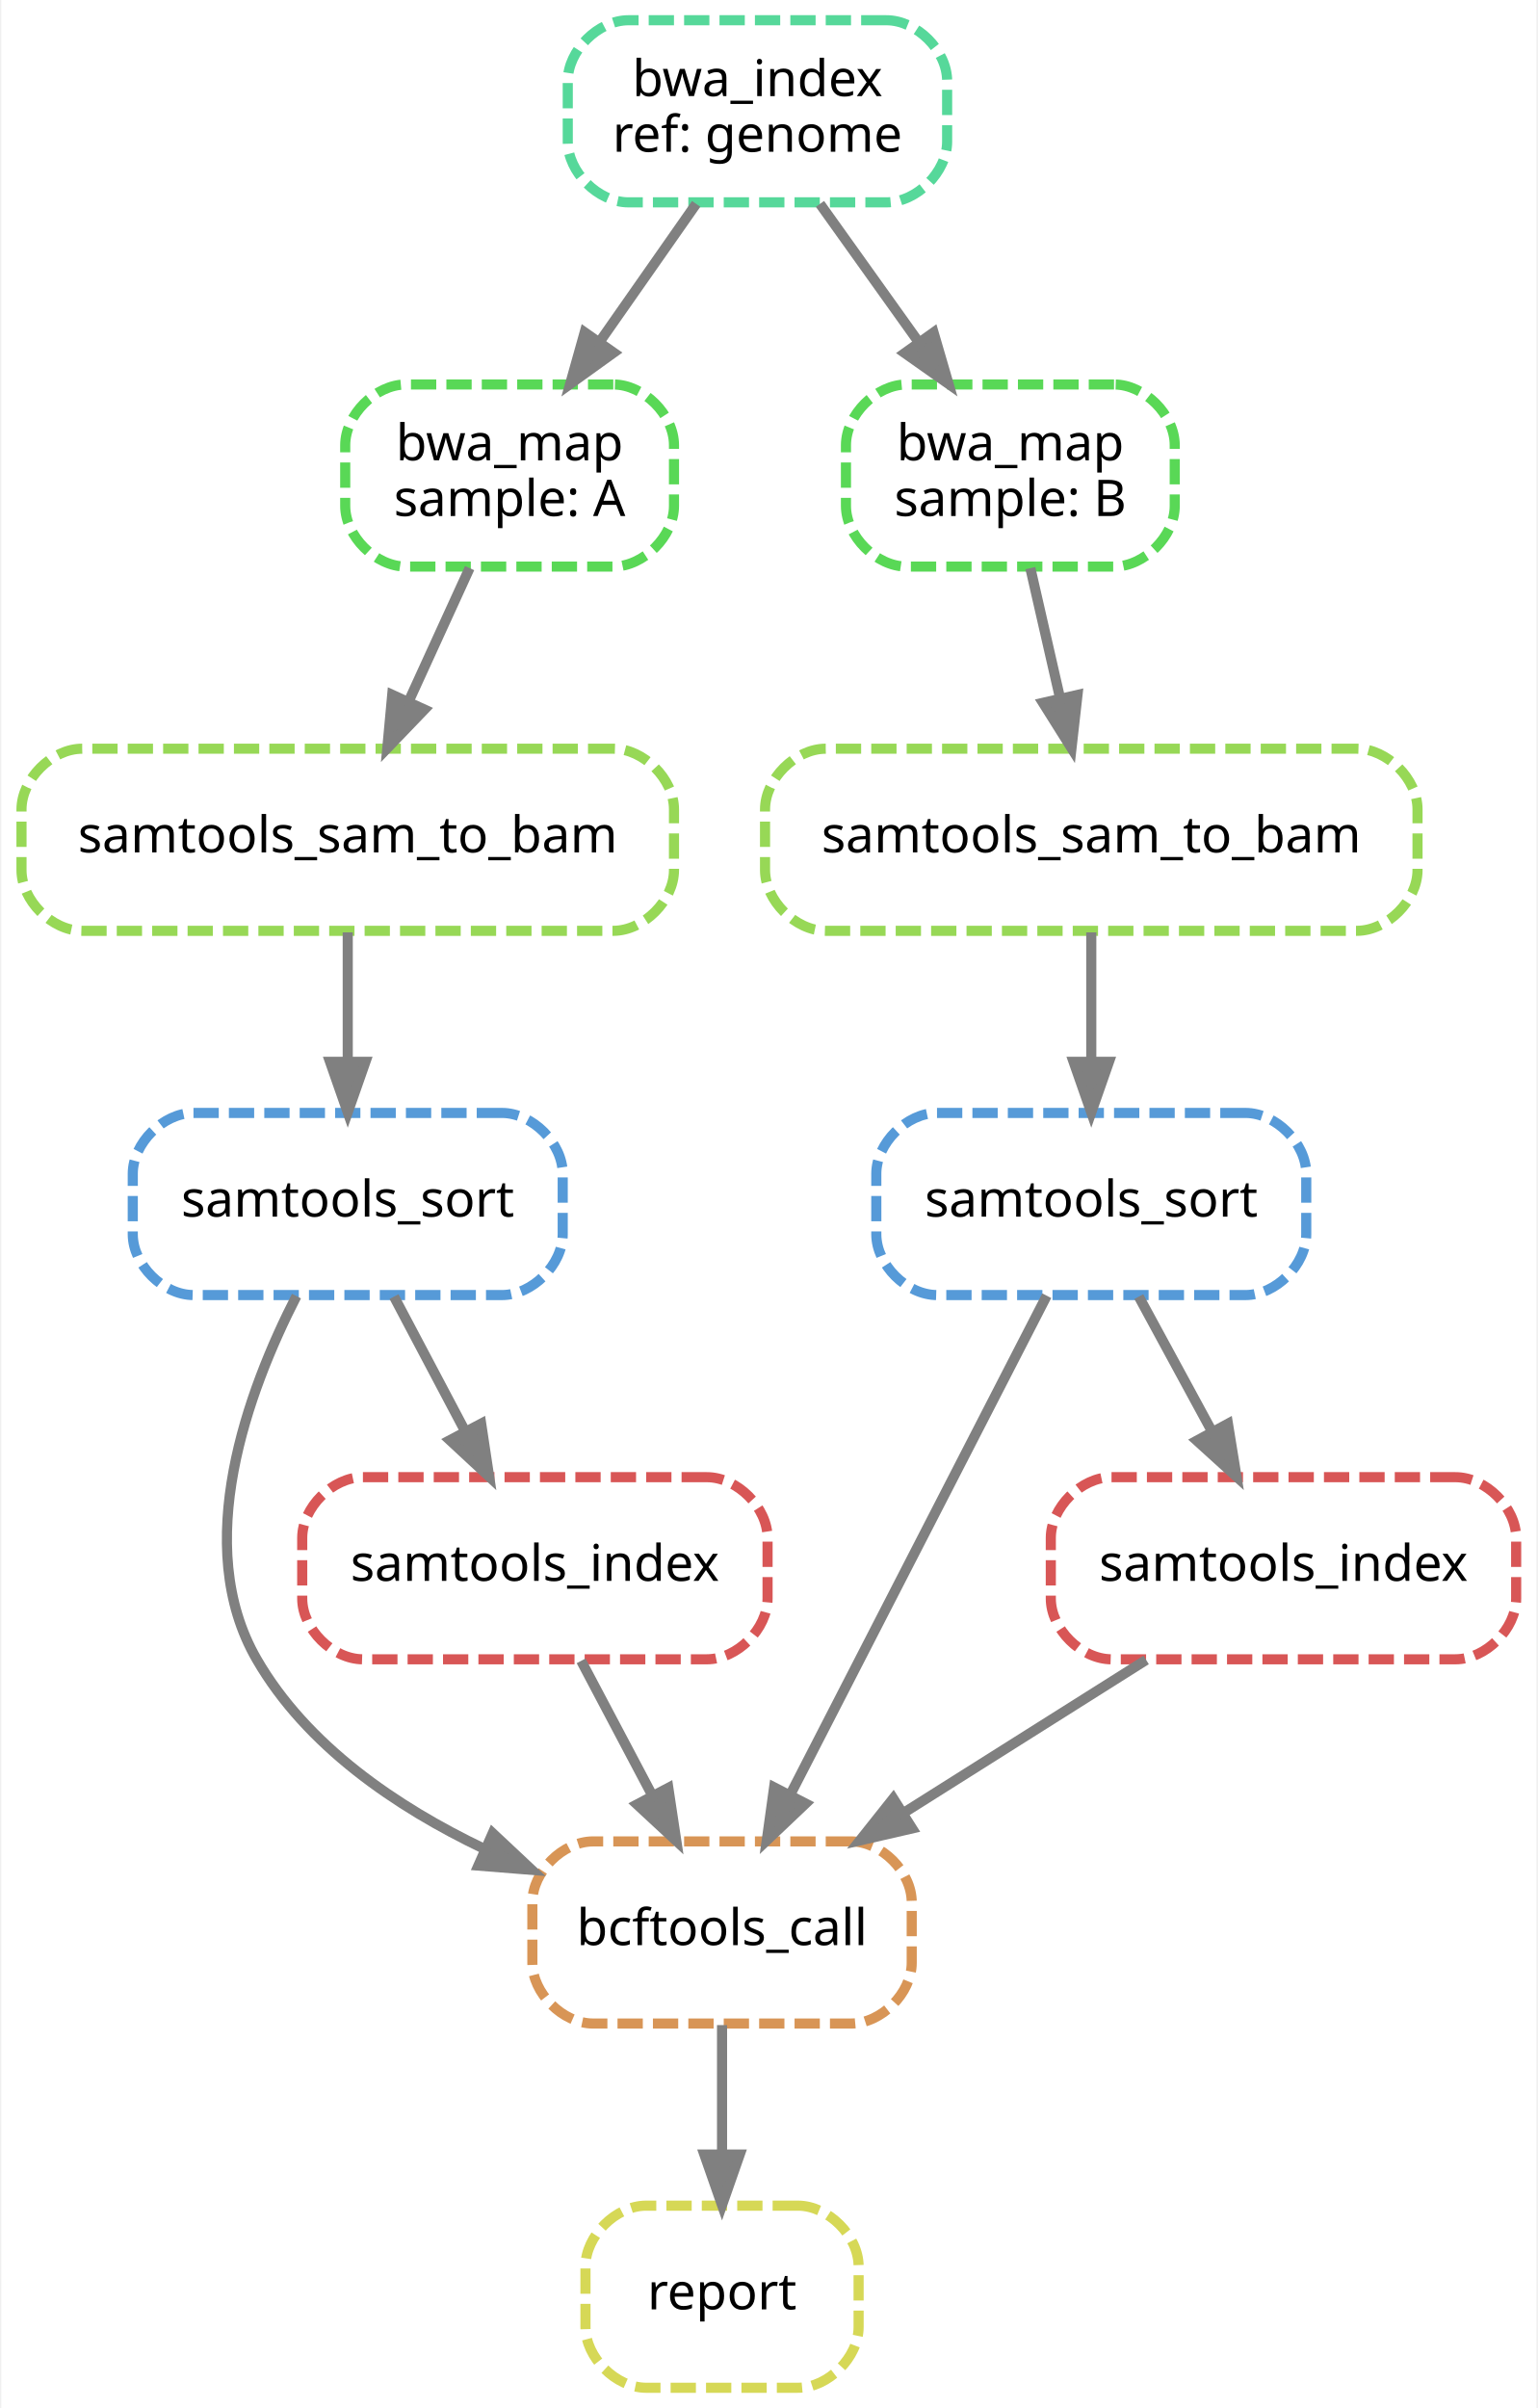
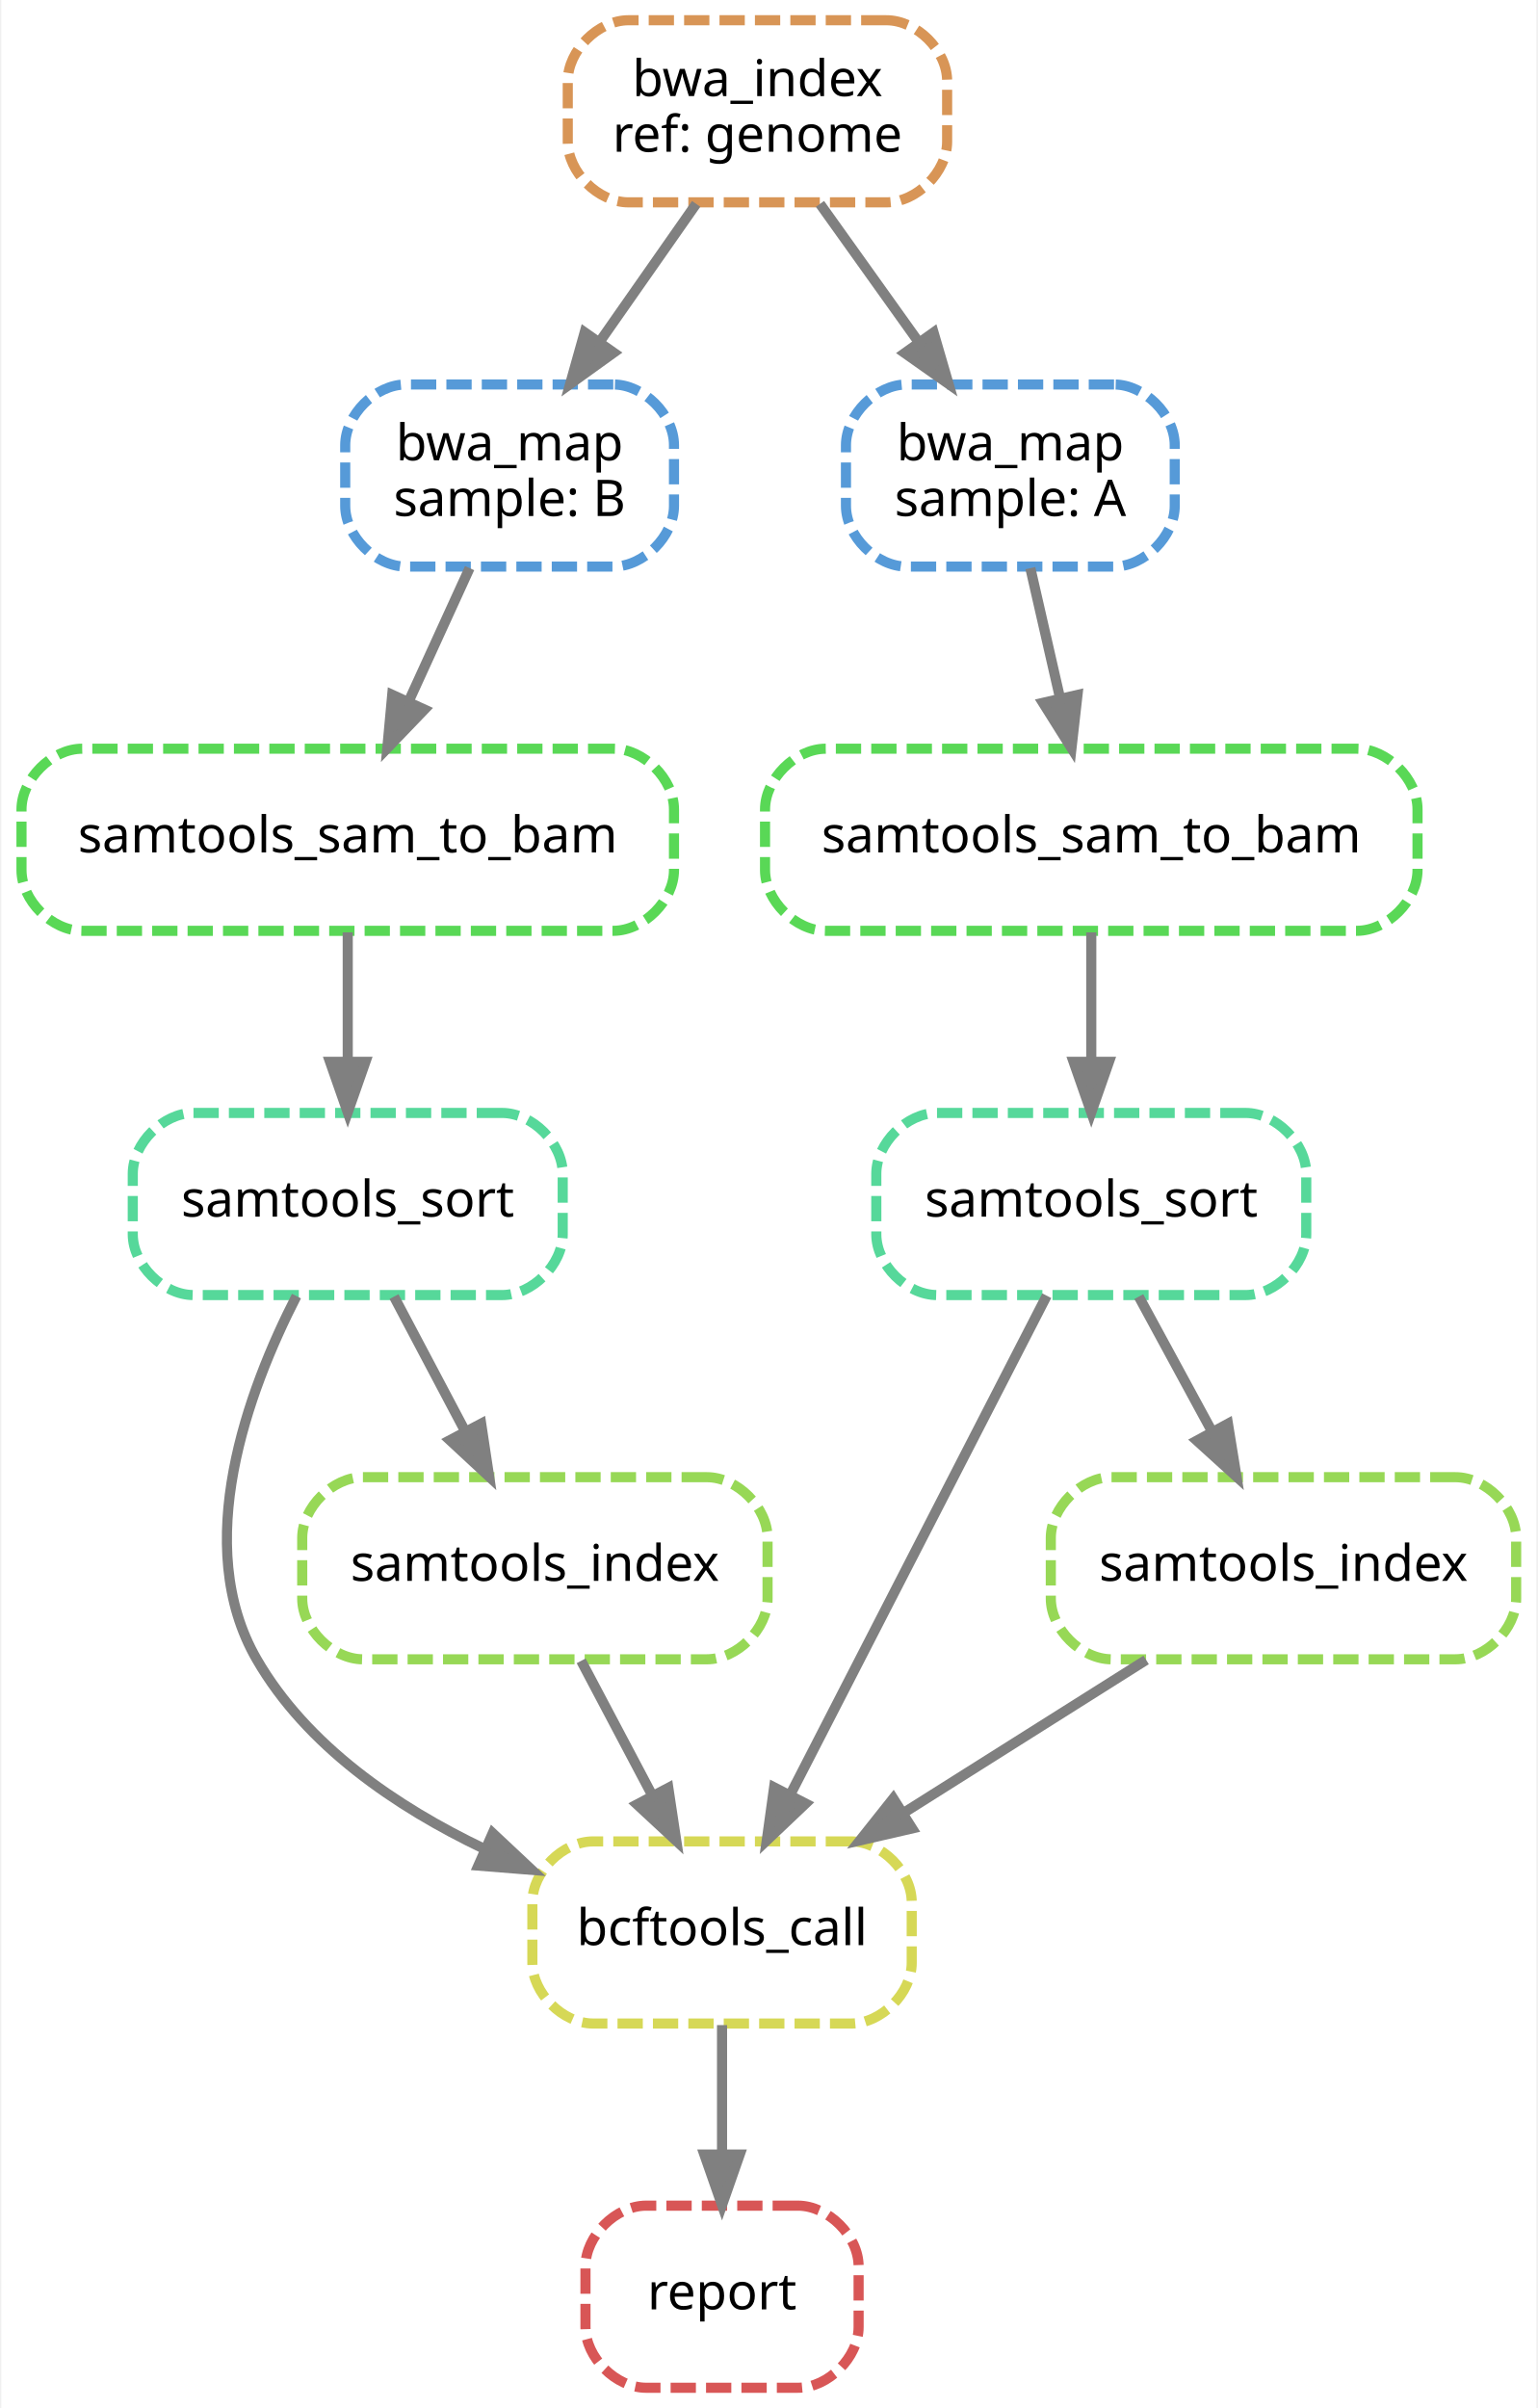
<svg xmlns="http://www.w3.org/2000/svg" width="304pt" height="476pt" viewBox="0.00 0.00 303.50 476.00">
  <g id="graph0" class="graph" transform="scale(1 1) rotate(0) translate(4 472)">
    <polygon fill="white" stroke="none" points="-4,4 -4,-472 299.5,-472 299.5,4 -4,4" />
    <g id="node1" class="node">
-       <path fill="none" stroke="#d6d856" stroke-width="2" stroke-dasharray="5,2" d="M153.5,-36C153.5,-36 123.5,-36 123.5,-36 117.5,-36 111.5,-30 111.5,-24 111.5,-24 111.5,-12 111.5,-12 111.5,-6 117.5,-0 123.5,-0 123.5,-0 153.5,-0 153.5,-0 159.5,-0 165.5,-6 165.5,-12 165.5,-12 165.5,-24 165.5,-24 165.5,-30 159.5,-36 153.5,-36" />
+       <path fill="none" stroke="#d85656" stroke-width="2" stroke-dasharray="5,2" d="M153.5,-36C153.5,-36 123.5,-36 123.5,-36 117.5,-36 111.5,-30 111.5,-24 111.5,-24 111.5,-12 111.5,-12 111.5,-6 117.5,-0 123.5,-0 123.5,-0 153.5,-0 153.5,-0 159.5,-0 165.5,-6 165.5,-12 165.5,-12 165.5,-24 165.5,-24 165.5,-30 159.5,-36 153.5,-36" />
      <text text-anchor="middle" x="138.5" y="-15.5" font-family="sans" font-size="10.00">report</text>
    </g>
    <g id="node2" class="node">
-       <path fill="none" stroke="#d89556" stroke-width="2" stroke-dasharray="5,2" d="M164,-108C164,-108 113,-108 113,-108 107,-108 101,-102 101,-96 101,-96 101,-84 101,-84 101,-78 107,-72 113,-72 113,-72 164,-72 164,-72 170,-72 176,-78 176,-84 176,-84 176,-96 176,-96 176,-102 170,-108 164,-108" />
+       <path fill="none" stroke="#d6d856" stroke-width="2" stroke-dasharray="5,2" d="M164,-108C164,-108 113,-108 113,-108 107,-108 101,-102 101,-96 101,-96 101,-84 101,-84 101,-78 107,-72 113,-72 113,-72 164,-72 164,-72 170,-72 176,-78 176,-84 176,-84 176,-96 176,-96 176,-102 170,-108 164,-108" />
      <text text-anchor="middle" x="138.5" y="-87.5" font-family="sans" font-size="10.00">bcftools_call</text>
    </g>
    <g id="edge1" class="edge">
      <path fill="none" stroke="grey" stroke-width="2" d="M138.5,-71.697C138.5,-63.983 138.5,-54.712 138.5,-46.112" />
      <polygon fill="grey" stroke="grey" stroke-width="2" points="142,-46.104 138.5,-36.104 135,-46.104 142,-46.104" />
    </g>
    <g id="node3" class="node">
-       <path fill="none" stroke="#569ad8" stroke-width="2" stroke-dasharray="5,2" d="M95,-252C95,-252 34,-252 34,-252 28,-252 22,-246 22,-240 22,-240 22,-228 22,-228 22,-222 28,-216 34,-216 34,-216 95,-216 95,-216 101,-216 107,-222 107,-228 107,-228 107,-240 107,-240 107,-246 101,-252 95,-252" />
+       <path fill="none" stroke="#97d856" stroke-width="2" stroke-dasharray="5,2" d="M135.5,-180C135.5,-180 67.5,-180 67.5,-180 61.5,-180 55.5,-174 55.5,-168 55.5,-168 55.5,-156 55.5,-156 55.5,-150 61.5,-144 67.5,-144 67.5,-144 135.5,-144 135.5,-144 141.5,-144 147.5,-150 147.5,-156 147.5,-156 147.5,-168 147.5,-168 147.5,-174 141.5,-180 135.5,-180" />
+       <text text-anchor="middle" x="101.5" y="-159.5" font-family="sans" font-size="10.00">samtools_index</text>
+     </g>
+     <g id="edge2" class="edge">
+       <path fill="none" stroke="grey" stroke-width="2" d="M110.646,-143.697C114.903,-135.644 120.056,-125.894 124.766,-116.982" />
+       <polygon fill="grey" stroke="grey" stroke-width="2" points="127.88,-118.581 129.459,-108.104 121.692,-115.31 127.88,-118.581" />
+     </g>
+     <g id="node4" class="node">
+       <path fill="none" stroke="#56d89a" stroke-width="2" stroke-dasharray="5,2" d="M95,-252C95,-252 34,-252 34,-252 28,-252 22,-246 22,-240 22,-240 22,-228 22,-228 22,-222 28,-216 34,-216 34,-216 95,-216 95,-216 101,-216 107,-222 107,-228 107,-228 107,-240 107,-240 107,-246 101,-252 95,-252" />
      <text text-anchor="middle" x="64.5" y="-231.5" font-family="sans" font-size="10.00">samtools_sort</text>
    </g>
-     <g id="edge2" class="edge">
+     <g id="edge3" class="edge">
      <path fill="none" stroke="grey" stroke-width="2" d="M54.36,-215.794C44.724,-196.983 33.484,-166.52 46.5,-144 56.384,-126.899 74.113,-114.828 91.387,-106.573" />
      <polygon fill="grey" stroke="grey" stroke-width="2" points="93.156,-109.618 100.885,-102.371 90.324,-103.216 93.156,-109.618" />
    </g>
-     <g id="node6" class="node">
-       <path fill="none" stroke="#d85656" stroke-width="2" stroke-dasharray="5,2" d="M135.5,-180C135.5,-180 67.5,-180 67.5,-180 61.5,-180 55.5,-174 55.5,-168 55.5,-168 55.5,-156 55.5,-156 55.5,-150 61.5,-144 67.5,-144 67.5,-144 135.5,-144 135.5,-144 141.5,-144 147.5,-150 147.5,-156 147.5,-156 147.5,-168 147.5,-168 147.5,-174 141.5,-180 135.5,-180" />
-       <text text-anchor="middle" x="101.5" y="-159.5" font-family="sans" font-size="10.00">samtools_index</text>
-     </g>
-     <g id="edge9" class="edge">
+     <g id="edge6" class="edge">
      <path fill="none" stroke="grey" stroke-width="2" d="M73.646,-215.697C77.903,-207.644 83.056,-197.894 87.766,-188.982" />
      <polygon fill="grey" stroke="grey" stroke-width="2" points="90.88,-190.581 92.459,-180.104 84.692,-187.31 90.88,-190.581" />
    </g>
-     <g id="node4" class="node">
-       <path fill="none" stroke="#d85656" stroke-width="2" stroke-dasharray="5,2" d="M283.5,-180C283.5,-180 215.5,-180 215.5,-180 209.5,-180 203.5,-174 203.5,-168 203.5,-168 203.5,-156 203.5,-156 203.5,-150 209.5,-144 215.5,-144 215.5,-144 283.5,-144 283.5,-144 289.5,-144 295.5,-150 295.5,-156 295.5,-156 295.5,-168 295.5,-168 295.5,-174 289.5,-180 283.5,-180" />
-       <text text-anchor="middle" x="249.5" y="-159.5" font-family="sans" font-size="10.00">samtools_index</text>
-     </g>
-     <g id="edge3" class="edge">
-       <path fill="none" stroke="grey" stroke-width="2" d="M222.346,-143.876C207.967,-134.808 190.119,-123.552 174.59,-113.759" />
-       <polygon fill="grey" stroke="grey" stroke-width="2" points="176.084,-110.564 165.758,-108.19 172.35,-116.484 176.084,-110.564" />
-     </g>
    <g id="node5" class="node">
-       <path fill="none" stroke="#569ad8" stroke-width="2" stroke-dasharray="5,2" d="M242,-252C242,-252 181,-252 181,-252 175,-252 169,-246 169,-240 169,-240 169,-228 169,-228 169,-222 175,-216 181,-216 181,-216 242,-216 242,-216 248,-216 254,-222 254,-228 254,-228 254,-240 254,-240 254,-246 248,-252 242,-252" />
+       <path fill="none" stroke="#56d89a" stroke-width="2" stroke-dasharray="5,2" d="M242,-252C242,-252 181,-252 181,-252 175,-252 169,-246 169,-240 169,-240 169,-228 169,-228 169,-222 175,-216 181,-216 181,-216 242,-216 242,-216 248,-216 254,-222 254,-228 254,-228 254,-240 254,-240 254,-246 248,-252 242,-252" />
      <text text-anchor="middle" x="211.5" y="-231.5" font-family="sans" font-size="10.00">samtools_sort</text>
    </g>
    <g id="edge4" class="edge">
      <path fill="none" stroke="grey" stroke-width="2" d="M202.694,-215.871C190.089,-191.35 166.791,-146.032 151.999,-117.259" />
      <polygon fill="grey" stroke="grey" stroke-width="2" points="155.022,-115.483 147.337,-108.189 148.796,-118.683 155.022,-115.483" />
    </g>
-     <g id="edge7" class="edge">
+     <g id="node6" class="node">
+       <path fill="none" stroke="#97d856" stroke-width="2" stroke-dasharray="5,2" d="M283.5,-180C283.5,-180 215.5,-180 215.5,-180 209.5,-180 203.5,-174 203.5,-168 203.5,-168 203.5,-156 203.5,-156 203.5,-150 209.5,-144 215.5,-144 215.5,-144 283.5,-144 283.5,-144 289.5,-144 295.5,-150 295.5,-156 295.5,-156 295.5,-168 295.5,-168 295.5,-174 289.5,-180 283.5,-180" />
+       <text text-anchor="middle" x="249.5" y="-159.5" font-family="sans" font-size="10.00">samtools_index</text>
+     </g>
+     <g id="edge9" class="edge">
      <path fill="none" stroke="grey" stroke-width="2" d="M220.893,-215.697C225.265,-207.644 230.557,-197.894 235.395,-188.982" />
      <polygon fill="grey" stroke="grey" stroke-width="2" points="238.52,-190.563 240.215,-180.104 232.368,-187.223 238.52,-190.563" />
    </g>
    <g id="edge5" class="edge">
-       <path fill="none" stroke="grey" stroke-width="2" d="M110.646,-143.697C114.903,-135.644 120.056,-125.894 124.766,-116.982" />
-       <polygon fill="grey" stroke="grey" stroke-width="2" points="127.88,-118.581 129.459,-108.104 121.692,-115.31 127.88,-118.581" />
+       <path fill="none" stroke="grey" stroke-width="2" d="M222.346,-143.876C207.967,-134.808 190.119,-123.552 174.59,-113.759" />
+       <polygon fill="grey" stroke="grey" stroke-width="2" points="176.084,-110.564 165.758,-108.19 172.35,-116.484 176.084,-110.564" />
    </g>
    <g id="node7" class="node">
-       <path fill="none" stroke="#97d856" stroke-width="2" stroke-dasharray="5,2" d="M117,-324C117,-324 12,-324 12,-324 6,-324 0,-318 0,-312 0,-312 0,-300 0,-300 0,-294 6,-288 12,-288 12,-288 117,-288 117,-288 123,-288 129,-294 129,-300 129,-300 129,-312 129,-312 129,-318 123,-324 117,-324" />
+       <path fill="none" stroke="#59d856" stroke-width="2" stroke-dasharray="5,2" d="M117,-324C117,-324 12,-324 12,-324 6,-324 0,-318 0,-312 0,-312 0,-300 0,-300 0,-294 6,-288 12,-288 12,-288 117,-288 117,-288 123,-288 129,-294 129,-300 129,-300 129,-312 129,-312 129,-318 123,-324 117,-324" />
      <text text-anchor="middle" x="64.5" y="-303.5" font-family="sans" font-size="10.00">samtools_sam_to_bam</text>
    </g>
-     <g id="edge6" class="edge">
+     <g id="edge7" class="edge">
      <path fill="none" stroke="grey" stroke-width="2" d="M64.5,-287.697C64.5,-279.983 64.5,-270.712 64.5,-262.112" />
      <polygon fill="grey" stroke="grey" stroke-width="2" points="68,-262.104 64.5,-252.104 61,-262.104 68,-262.104" />
    </g>
    <g id="node8" class="node">
-       <path fill="none" stroke="#97d856" stroke-width="2" stroke-dasharray="5,2" d="M264,-324C264,-324 159,-324 159,-324 153,-324 147,-318 147,-312 147,-312 147,-300 147,-300 147,-294 153,-288 159,-288 159,-288 264,-288 264,-288 270,-288 276,-294 276,-300 276,-300 276,-312 276,-312 276,-318 270,-324 264,-324" />
+       <path fill="none" stroke="#59d856" stroke-width="2" stroke-dasharray="5,2" d="M264,-324C264,-324 159,-324 159,-324 153,-324 147,-318 147,-312 147,-312 147,-300 147,-300 147,-294 153,-288 159,-288 159,-288 264,-288 264,-288 270,-288 276,-294 276,-300 276,-300 276,-312 276,-312 276,-318 270,-324 264,-324" />
      <text text-anchor="middle" x="211.5" y="-303.5" font-family="sans" font-size="10.00">samtools_sam_to_bam</text>
    </g>
    <g id="edge8" class="edge">
      <path fill="none" stroke="grey" stroke-width="2" d="M211.5,-287.697C211.5,-279.983 211.5,-270.712 211.5,-262.112" />
      <polygon fill="grey" stroke="grey" stroke-width="2" points="215,-262.104 211.5,-252.104 208,-262.104 215,-262.104" />
    </g>
    <g id="node9" class="node">
-       <path fill="none" stroke="#59d856" stroke-width="2" stroke-dasharray="5,2" d="M117,-396C117,-396 76,-396 76,-396 70,-396 64,-390 64,-384 64,-384 64,-372 64,-372 64,-366 70,-360 76,-360 76,-360 117,-360 117,-360 123,-360 129,-366 129,-372 129,-372 129,-384 129,-384 129,-390 123,-396 117,-396" />
+       <path fill="none" stroke="#569ad8" stroke-width="2" stroke-dasharray="5,2" d="M117,-396C117,-396 76,-396 76,-396 70,-396 64,-390 64,-384 64,-384 64,-372 64,-372 64,-366 70,-360 76,-360 76,-360 117,-360 117,-360 123,-360 129,-366 129,-372 129,-372 129,-384 129,-384 129,-390 123,-396 117,-396" />
      <text text-anchor="middle" x="96.5" y="-381" font-family="sans" font-size="10.00">bwa_map</text>
-       <text text-anchor="middle" x="96.5" y="-370" font-family="sans" font-size="10.00">sample: A</text>
+       <text text-anchor="middle" x="96.5" y="-370" font-family="sans" font-size="10.00">sample: B</text>
    </g>
    <g id="edge10" class="edge">
      <path fill="none" stroke="grey" stroke-width="2" d="M88.59,-359.697C84.947,-351.728 80.546,-342.1 76.507,-333.264" />
      <polygon fill="grey" stroke="grey" stroke-width="2" points="79.66,-331.744 72.319,-324.104 73.294,-334.654 79.66,-331.744" />
    </g>
    <g id="node10" class="node">
-       <path fill="none" stroke="#59d856" stroke-width="2" stroke-dasharray="5,2" d="M216,-396C216,-396 175,-396 175,-396 169,-396 163,-390 163,-384 163,-384 163,-372 163,-372 163,-366 169,-360 175,-360 175,-360 216,-360 216,-360 222,-360 228,-366 228,-372 228,-372 228,-384 228,-384 228,-390 222,-396 216,-396" />
+       <path fill="none" stroke="#569ad8" stroke-width="2" stroke-dasharray="5,2" d="M216,-396C216,-396 175,-396 175,-396 169,-396 163,-390 163,-384 163,-384 163,-372 163,-372 163,-366 169,-360 175,-360 175,-360 216,-360 216,-360 222,-360 228,-366 228,-372 228,-372 228,-384 228,-384 228,-390 222,-396 216,-396" />
      <text text-anchor="middle" x="195.5" y="-381" font-family="sans" font-size="10.00">bwa_map</text>
-       <text text-anchor="middle" x="195.5" y="-370" font-family="sans" font-size="10.00">sample: B</text>
+       <text text-anchor="middle" x="195.5" y="-370" font-family="sans" font-size="10.00">sample: A</text>
    </g>
    <g id="edge11" class="edge">
      <path fill="none" stroke="grey" stroke-width="2" d="M199.455,-359.697C201.218,-351.983 203.337,-342.712 205.303,-334.112" />
      <polygon fill="grey" stroke="grey" stroke-width="2" points="208.774,-334.633 207.59,-324.104 201.95,-333.073 208.774,-334.633" />
    </g>
    <g id="node11" class="node">
-       <path fill="none" stroke="#56d89a" stroke-width="2" stroke-dasharray="5,2" d="M171,-468C171,-468 120,-468 120,-468 114,-468 108,-462 108,-456 108,-456 108,-444 108,-444 108,-438 114,-432 120,-432 120,-432 171,-432 171,-432 177,-432 183,-438 183,-444 183,-444 183,-456 183,-456 183,-462 177,-468 171,-468" />
+       <path fill="none" stroke="#d89556" stroke-width="2" stroke-dasharray="5,2" d="M171,-468C171,-468 120,-468 120,-468 114,-468 108,-462 108,-456 108,-456 108,-444 108,-444 108,-438 114,-432 120,-432 120,-432 171,-432 171,-432 177,-432 183,-438 183,-444 183,-444 183,-456 183,-456 183,-462 177,-468 171,-468" />
      <text text-anchor="middle" x="145.5" y="-453" font-family="sans" font-size="10.00">bwa_index</text>
      <text text-anchor="middle" x="145.5" y="-442" font-family="sans" font-size="10.00">ref: genome</text>
    </g>
    <g id="edge12" class="edge">
      <path fill="none" stroke="grey" stroke-width="2" d="M133.388,-431.697C127.632,-423.474 120.638,-413.483 114.294,-404.421" />
      <polygon fill="grey" stroke="grey" stroke-width="2" points="117.075,-402.29 108.473,-396.104 111.34,-406.304 117.075,-402.29" />
    </g>
    <g id="edge13" class="edge">
      <path fill="none" stroke="grey" stroke-width="2" d="M157.86,-431.697C163.733,-423.474 170.869,-413.483 177.342,-404.421" />
      <polygon fill="grey" stroke="grey" stroke-width="2" points="180.318,-406.276 183.283,-396.104 174.622,-402.207 180.318,-406.276" />
    </g>
  </g>
</svg>
